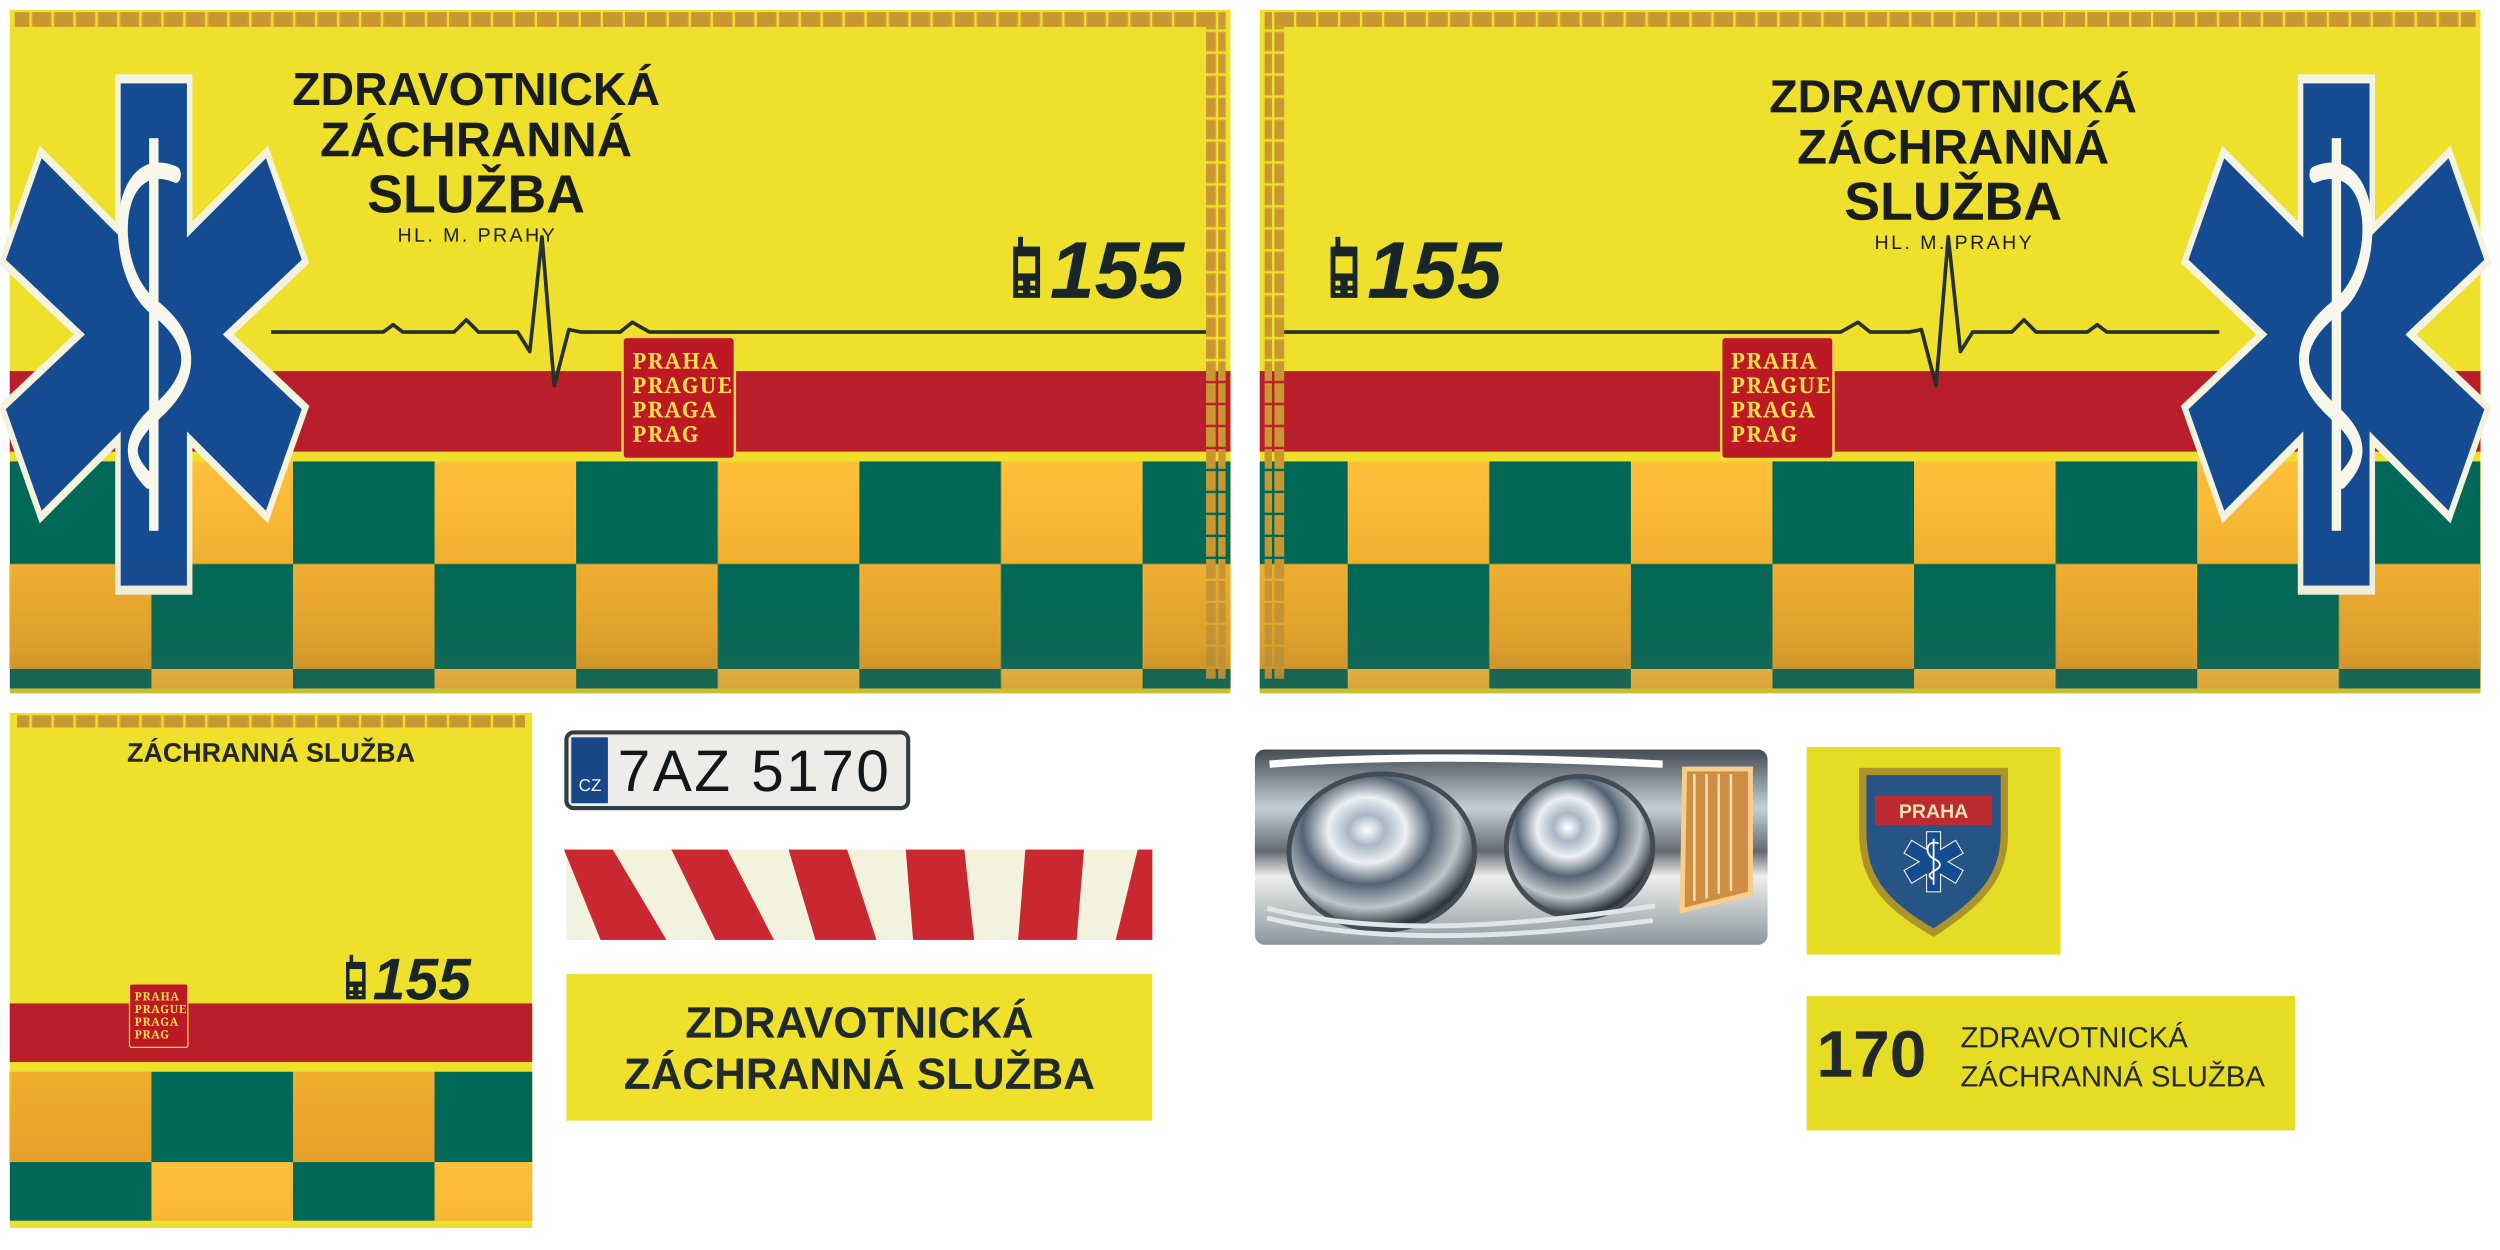
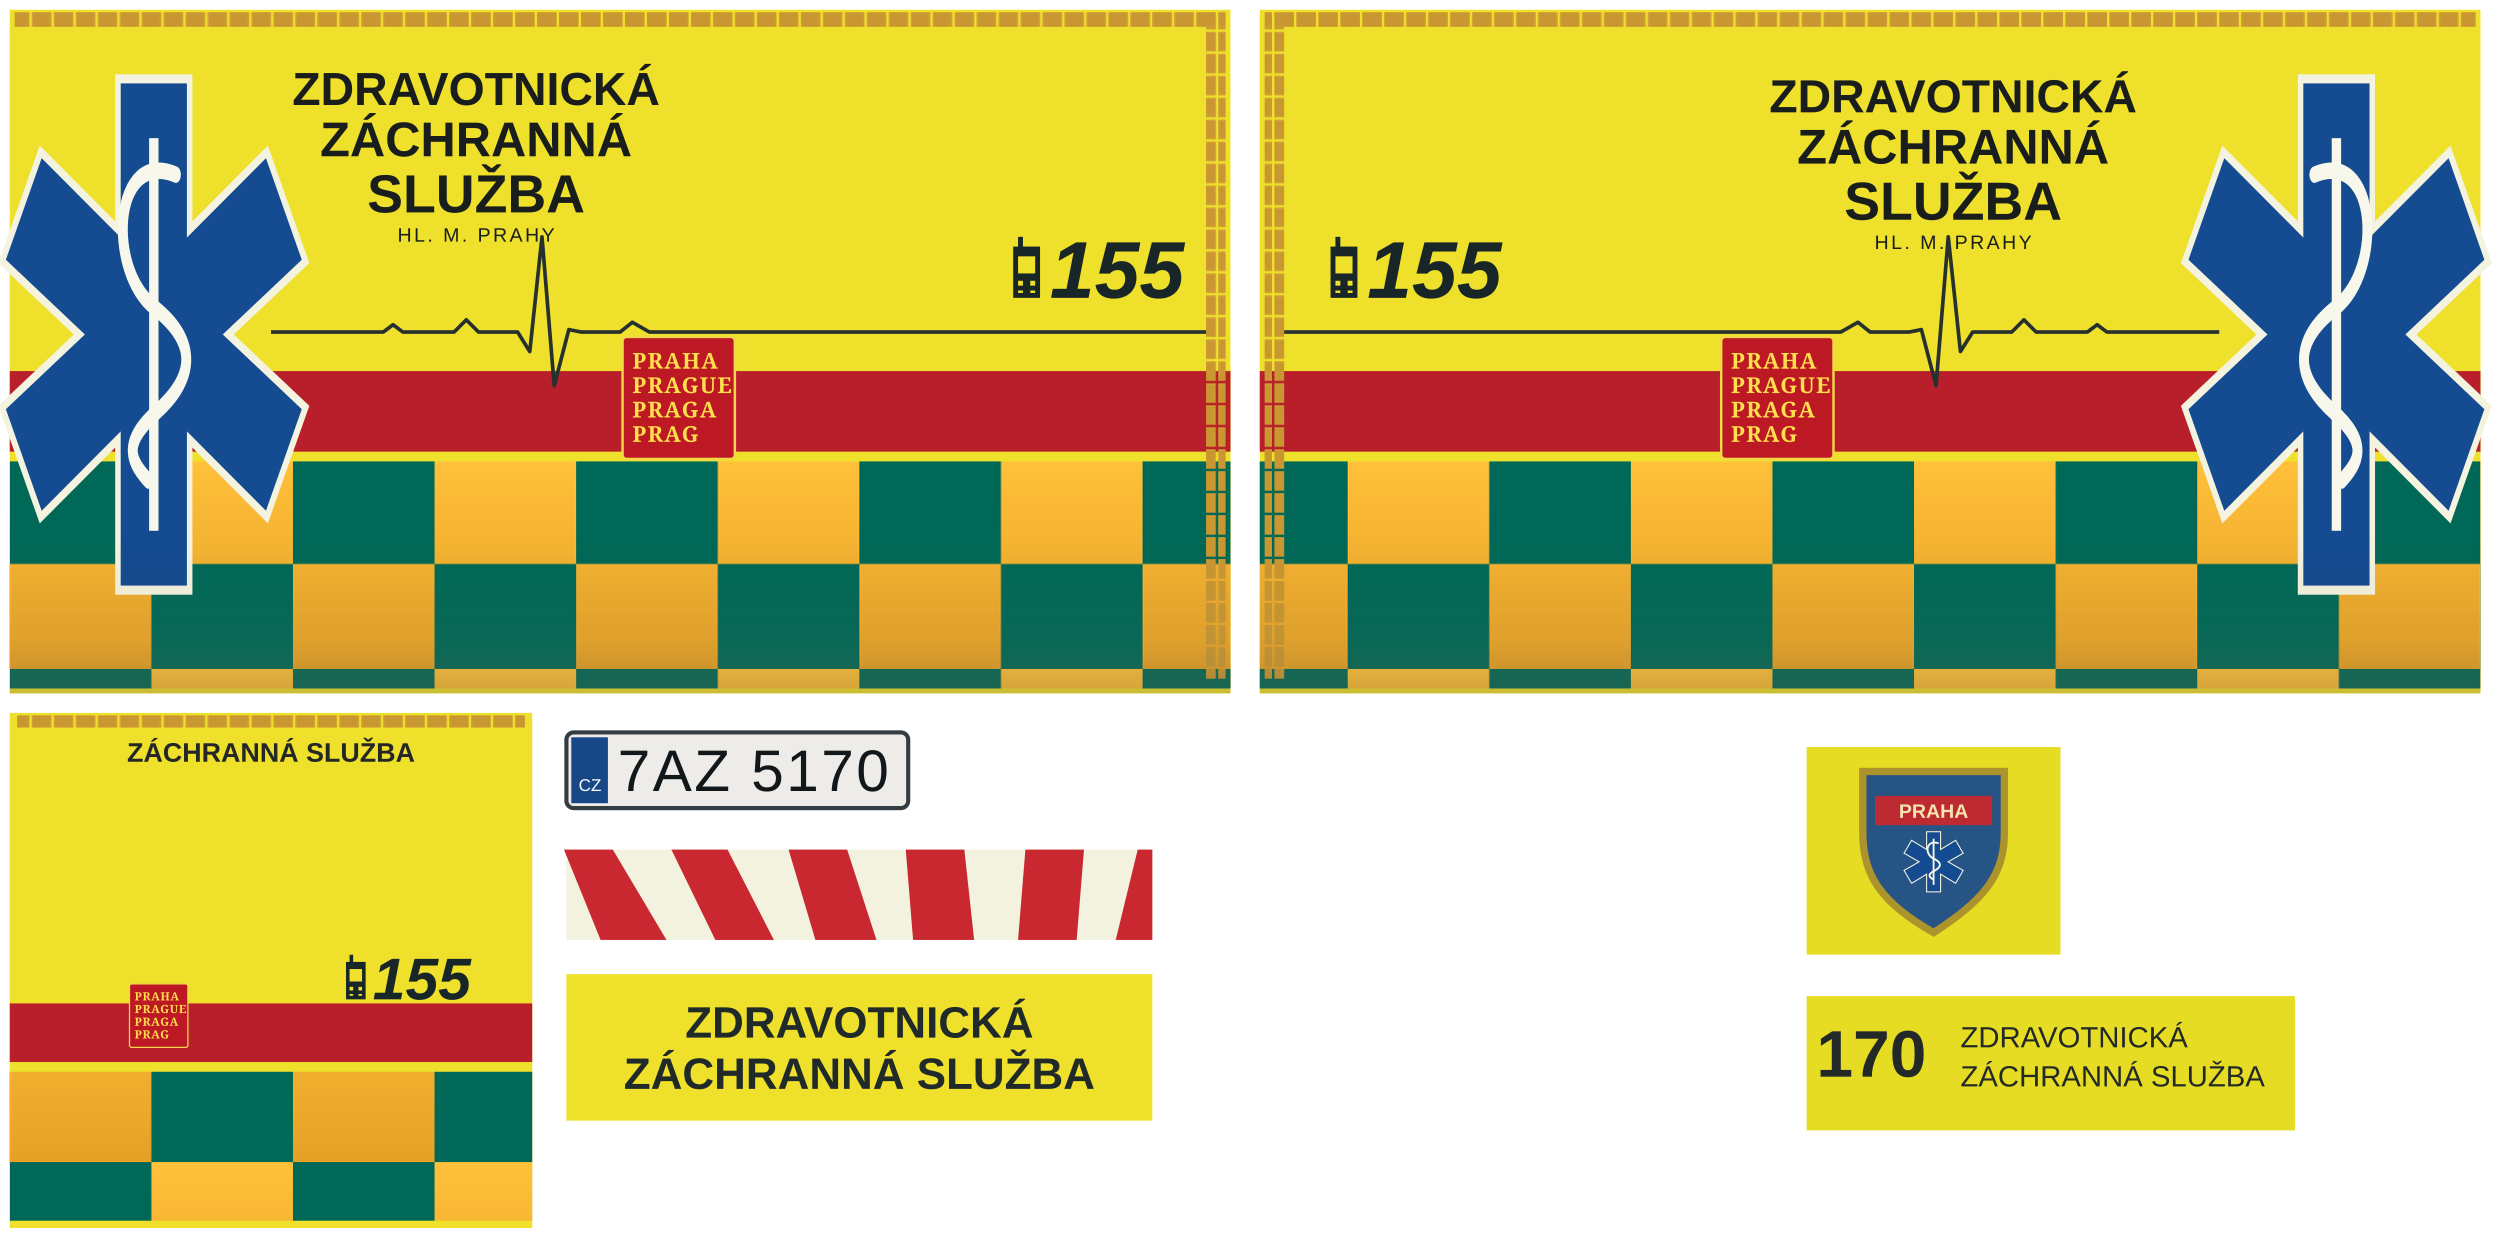
<svg xmlns="http://www.w3.org/2000/svg" xmlns:xlink="http://www.w3.org/1999/xlink" width="2048" height="1024" viewBox="0 0 1024 512">
  <defs>
    <linearGradient id="gold" x2="0" y2="1" gradientUnits="objectBoundingBox">
      <stop stop-color="#ffc03a" />
      <stop offset="1" stop-color="#e5a126" />
    </linearGradient>
    <pattern id="checks" width="116" height="86" patternUnits="userSpaceOnUse" y="184">
      <rect width="116" height="86" fill="url(#gold)" />
      <path d="M0 0h58v43H0z M58 43h58v43H58z" fill="#006856" />
    </pattern>
    <pattern id="edge" width="9" height="9" patternUnits="userSpaceOnUse">
      <path d="M0 0h8v8H0z" fill="#c99731" />
    </pattern>
    <g id="star">
      <path d="M-13-56H13V-23L41-40 55-16 27 0 55 16 41 40 13 23V56H-13V23L-41 40-55 16-27 0-55-16-41-40-13-23Z" fill="#144b91" stroke="#f4f3df" stroke-width="2" />
      <path d="M0-43V43" stroke="#f7f8eb" stroke-width="3.4" />
      <path d="M8-35C-15-41-17-14 0-6S14 10 1 17-8 28-2 32" fill="none" stroke="#f7f8eb" stroke-width="3.6" stroke-linecap="round" />
    </g>
    <linearGradient id="sill" x1="0" y1="0" x2="0" y2="1">
      <stop stop-color="#4e5142" stop-opacity="0" />
      <stop offset=".65" stop-color="#736954" stop-opacity=".08" />
      <stop offset="1" stop-color="#665b46" stop-opacity=".27" />
    </linearGradient>
-     <linearGradient id="reflector" x1="0" y1="0" x2="0" y2="1">
-       <stop stop-color="#434a53" />
-       <stop offset=".3" stop-color="#c4d0d7" />
-       <stop offset=".52" stop-color="#636970" />
-       <stop offset=".65" stop-color="#eeeeec" />
-       <stop offset="1" stop-color="#8c979c" />
-     </linearGradient>
-     <radialGradient id="optic" cx=".42" cy=".36" r=".62">
-       <stop stop-color="#ffffff" />
-       <stop offset=".16" stop-color="#a8b7c6" />
-       <stop offset=".34" stop-color="#edf0f2" />
-       <stop offset=".56" stop-color="#546374" />
-       <stop offset=".8" stop-color="#bfc5c9" />
-       <stop offset="1" stop-color="#30383f" />
-     </radialGradient>
    <g id="side">
      <rect width="500" height="280" fill="#eee02b" />
      <path d="M0 148H500V181H0z" fill="#b81f2a" />
      <path d="M0 185H500V278H0z" fill="url(#checks)" />
      <rect x="2" y="1" width="496" height="6" fill="url(#edge)" />
      <rect x="490" y="7" width="8" height="267" fill="url(#edge)" />
      <use xlink:href="#star" transform="translate(59 133) scale(1.13 1.87)" />
      <path d="M107 132H153l4-3 4 3h21l5-5 5 5h16l5 8 5-47 5 61 6-23 5 1h16l5-4 7 4h228" fill="none" stroke="#26302d" stroke-linejoin="round" stroke-width="1.5" />
      <rect y="216" width="500" height="64" fill="url(#sill)" />
    </g>
    <g id="city">
      <rect x="-23" y="-25" width="46" height="50" rx="1.7" fill="#bd1924" stroke="#f4d749" />
      <text fill="#ffe04c" font-family="Georgia,serif" font-weight="bold" font-size="9" letter-spacing="0.5">
        <tspan x="-19" y="-12">PRAHA</tspan>
        <tspan x="-19" dy="10">PRAGUE</tspan>
        <tspan x="-19" dy="10">PRAGA</tspan>
        <tspan x="-19" dy="10">PRAG</tspan>
      </text>
    </g>
    <g id="service" fill="#191e1c" text-anchor="middle" font-family="Arial, sans-serif" font-weight="bold">
      <text font-size="19" textLength="145" lengthAdjust="spacingAndGlyphs" y="0">ZDRAVOTNICKÁ</text>
      <text font-size="20" textLength="109" lengthAdjust="spacingAndGlyphs" y="21">ZÁCHRANNÁ</text>
      <text font-size="22" y="44">SLUŽBA</text>
      <text font-size="8" font-weight="normal" letter-spacing="1" y="56">HL. M. PRAHY</text>
    </g>
    <g id="call" fill="#182627">
      <path d="M1 0h11v21H1z M3-4h2v4H3z" />
      <path d="M3 4h7v7H3z M3 14h2v2H3z M8 14h2v2H8z M3 18h2v1H3z M8 18h2v1H8z" fill="#eee02b" />
      <text x="16" y="21" font-family="Arial,sans-serif" font-size="33" font-style="italic" font-weight="bold">155</text>
    </g>
  </defs>
  <rect width="1024" height="512" fill="#fff" />
  <g transform="translate(4 4)">
    <use xlink:href="#side" />
    <use xlink:href="#service" transform="translate(191 39)" />
    <use xlink:href="#city" transform="translate(274 159)" />
    <use xlink:href="#call" transform="translate(410 97)" />
  </g>
  <g transform="translate(516 4)">
    <use xlink:href="#side" transform="translate(500 0) scale(-1 1)" />
    <use xlink:href="#service" transform="translate(284 42)" />
    <use xlink:href="#city" transform="translate(212 159)" />
    <use xlink:href="#call" transform="translate(28 97)" />
  </g>
  <g transform="translate(4 292)">
    <rect width="214" height="211" fill="#eee02b" />
    <path d="M0 119h214v24H0z" fill="#b81f2a" />
    <path d="M0 147h214v61H0z" fill="url(#checks)" />
    <use xlink:href="#call" transform="translate(137 102) scale(.73)" />
    <use xlink:href="#city" transform="translate(61 124) scale(.52)" />
    <rect x="3" y="1" width="208" height="5" fill="url(#edge)" />
    <text x="107" y="20" fill="#242725" font-family="Arial,sans-serif" text-anchor="middle" font-size="11" font-weight="bold">ZÁCHRANNÁ SLUŽBA</text>
  </g>
  <g transform="translate(232 300)">
    <rect width="140" height="31" rx="3" fill="#edece8" stroke="#333c40" stroke-width="1.7" />
    <path d="M2 2h15v27H2z" fill="#174787" />
    <text x="5" y="24" fill="white" font-family="Arial" font-size="7">CZ</text>
    <text x="21" y="24" font-family="Arial,sans-serif" font-size="24" fill="#12181a" letter-spacing="1">7AZ 5170</text>
  </g>
  <g transform="translate(232 348)">
    <rect width="240" height="37" fill="#f2f2df" />
    <path d="M-1 0h20l22 37H14z M43 0h23l19 37H61z M91 0h24l12 37h-25z M139 0h24l4 37h-25z M188 0h24l-3 37h-24z M234 0h6v37h-15z" fill="#c92830" />
  </g>
  <g transform="translate(232 399)" font-family="Arial,sans-serif" font-weight="bold" fill="#202a28">
    <rect width="240" height="60" fill="#eee02b" />
    <text x="120" y="26" font-size="18" text-anchor="middle">ZDRAVOTNICKÁ</text>
    <text x="120" y="47" font-size="18" text-anchor="middle">ZÁCHRANNÁ SLUŽBA</text>
  </g>
-   <g transform="translate(514 307)">
-     <rect width="210" height="80" rx="4" fill="url(#reflector)" />
-     <g stroke="#424c54" fill="url(#optic)" stroke-width="2">
-       <ellipse cx="52" cy="42" rx="38" ry="32" />
-       <ellipse cx="133" cy="40" rx="30" ry="29" />
-     </g>
-     <path d="M5 65Q62 80 164 64M5 69Q62 83 163 70" fill="none" stroke="#e0e6e8" stroke-width="2" />
-     <path d="M176 8h27v51l-28 7z" fill="#ce8e44" stroke="#f7ce8a" stroke-width="2" />
-     <path d="M180 10v52m5-52v51m5-51v49m5-49v48" stroke="#ffe1b1" />
-     <path d="M6 6Q68 1 167 6" stroke="#fff" fill="none" stroke-width="3" />
-   </g>
  <g transform="translate(740 306)">
    <rect width="104" height="85" fill="#e6dc24" />
    <path d="M23 10h58v25c0 18-9 28-29 41-21-12-29-23-29-41z" fill="#255485" stroke="#ad932c" stroke-width="3" />
    <path d="M28 20h48v12H28z" fill="#bd2a31" />
    <text x="52" y="29" text-anchor="middle" font-family="Arial" font-weight="bold" font-size="8" fill="#f4e4af">PRAHA</text>
    <use xlink:href="#star" transform="translate(52 47) scale(.22)" />
  </g>
  <g transform="translate(740 408)" fill="#232926" font-family="Arial,sans-serif">
    <rect width="200" height="55" fill="#e6dc24" />
    <text x="4" y="33" font-size="27" font-weight="bold">170</text>
    <text x="63" y="21" font-size="12">ZDRAVOTNICKÁ</text>
    <text x="63" y="37" font-size="12">ZÁCHRANNÁ SLUŽBA</text>
  </g>
</svg>
